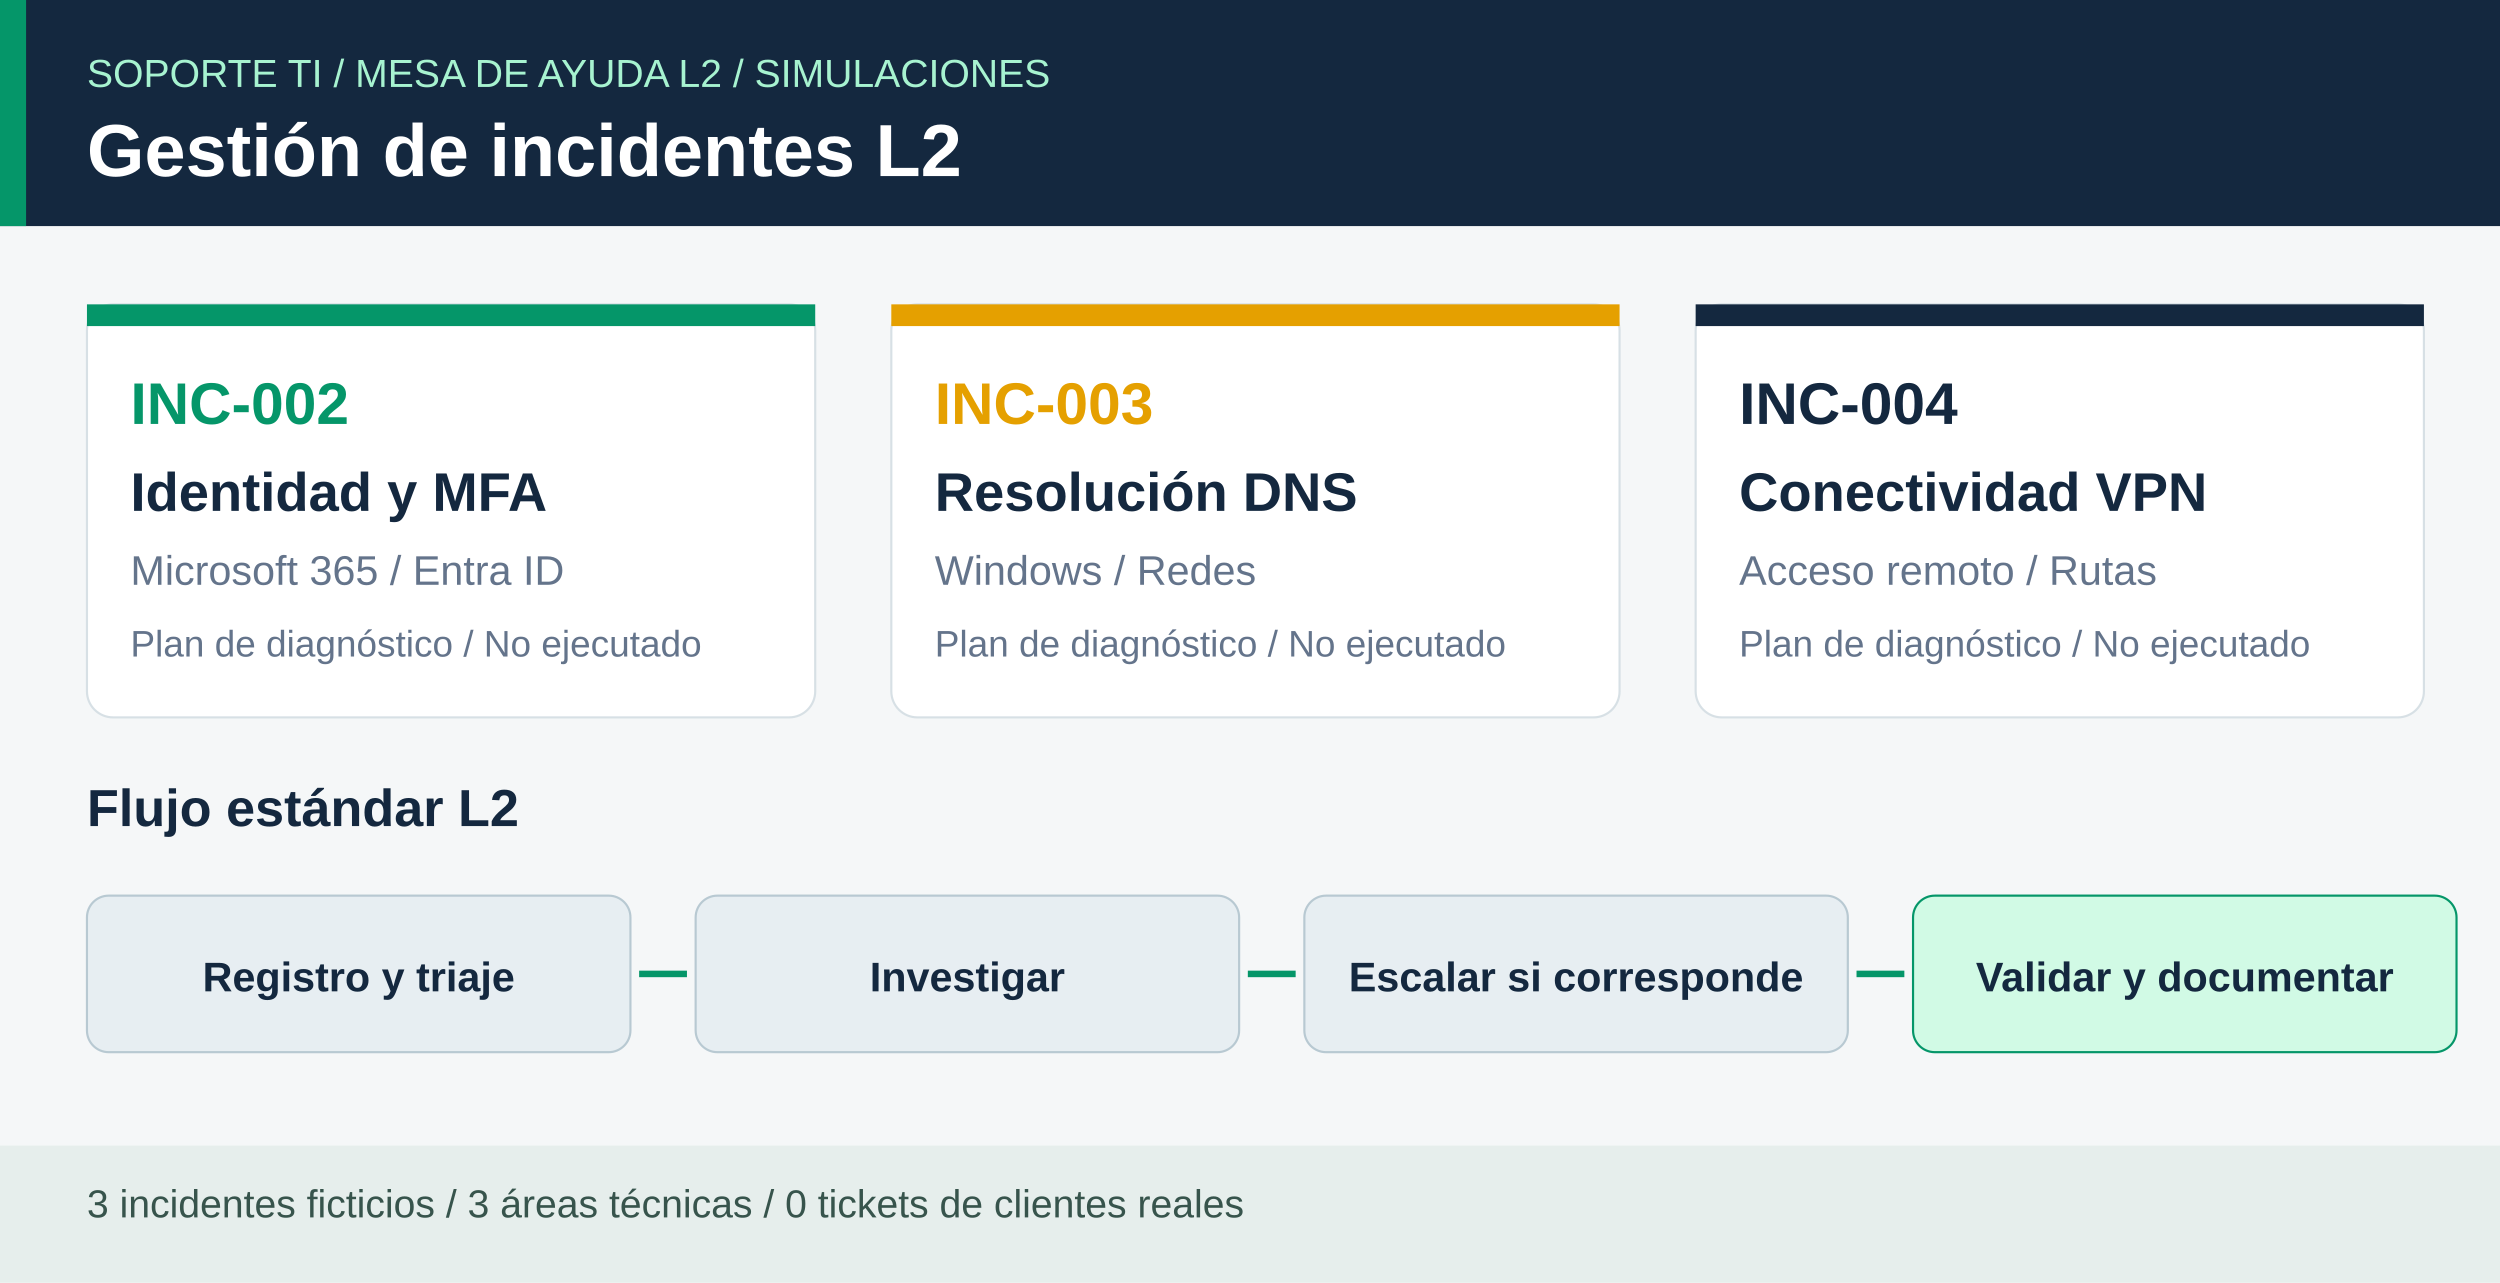
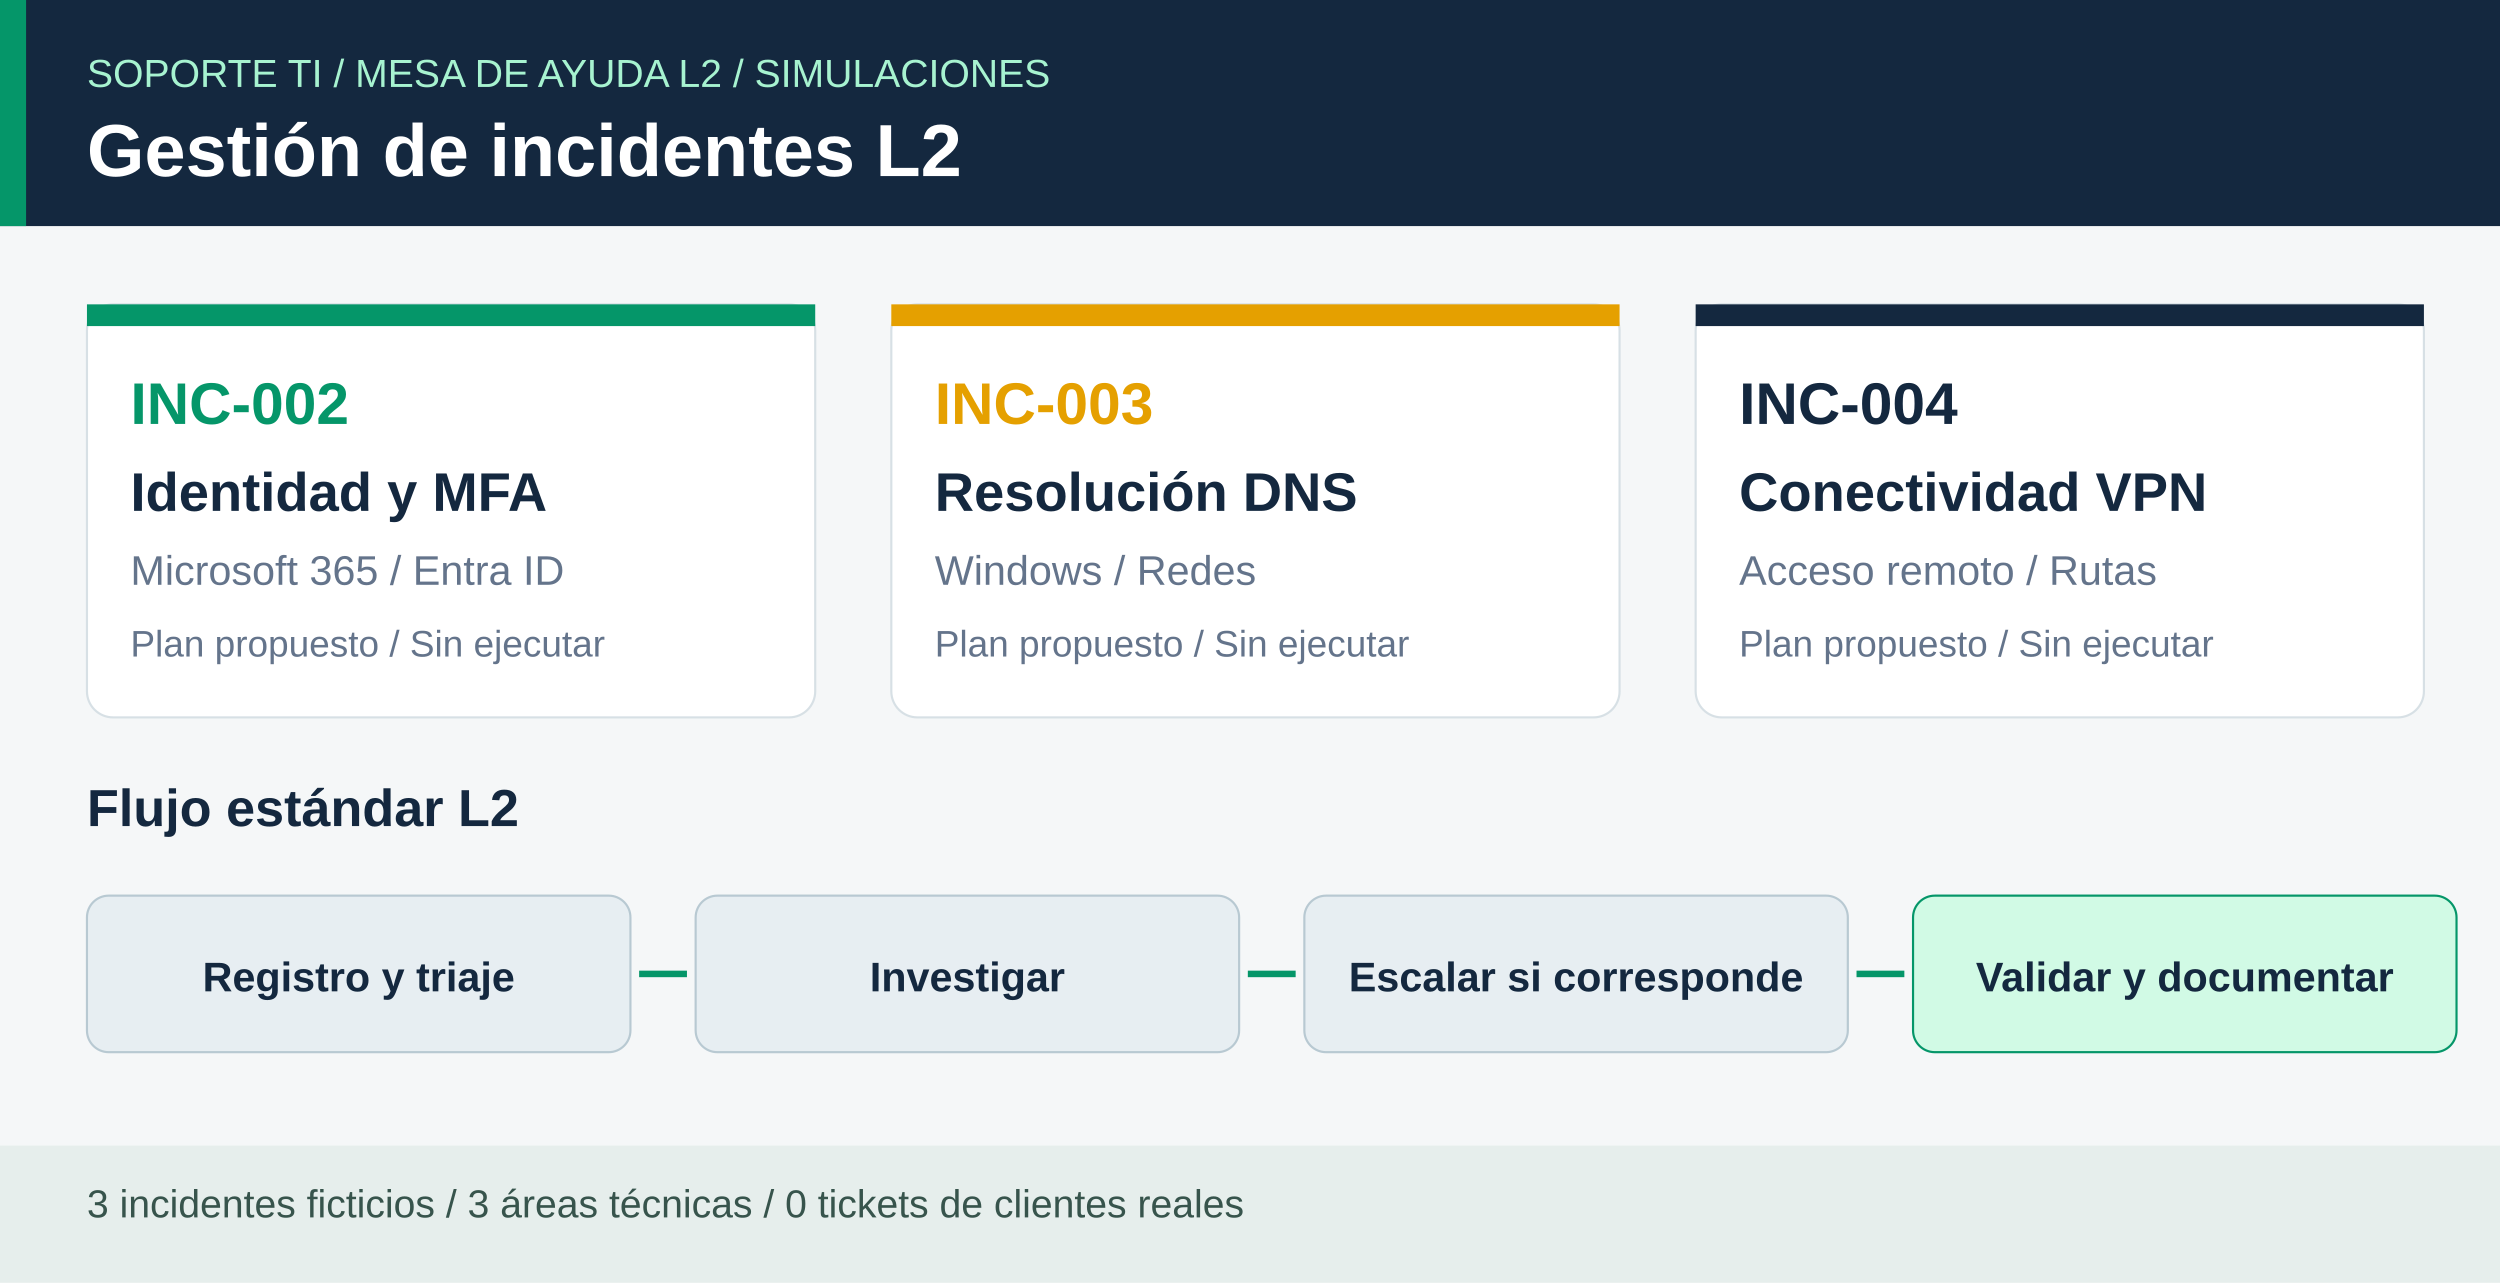
<svg xmlns="http://www.w3.org/2000/svg" width="1150" height="590">
  <rect width="1150" height="590" fill="#F5F7F8" />
  <rect width="1150" height="104" fill="#14283F" />
  <rect width="12" height="104" fill="#059669" />
  <g font-family="Arial">
    <text x="40" y="40" fill="#A7F3D0" font-size="18">SOPORTE TI / MESA DE AYUDA L2 / SIMULACIONES</text>
    <text x="40" y="81" fill="white" font-size="34" font-weight="bold">Gestión de incidentes L2</text>
    <rect x="40" y="140" width="335" height="190" rx="12" fill="white" stroke="#D7E0E5" />
    <rect x="40" y="140" width="335" height="10" fill="#059669" />
    <text x="60" y="195" font-size="27" font-weight="bold" fill="#059669">INC-002</text>
    <text x="60" y="235" font-size="25" font-weight="bold" fill="#14283F">Identidad y MFA</text>
    <text x="60" y="269" font-size="19" fill="#64748B">Microsoft 365 / Entra ID</text>
-     <text x="60" y="302" font-size="17" fill="#64748B">Plan de diagnóstico / No ejecutado</text>
+     <text x="60" y="302" font-size="17" fill="#64748B">Plan propuesto / Sin ejecutar</text>
    <rect x="410" y="140" width="335" height="190" rx="12" fill="white" stroke="#D7E0E5" />
    <rect x="410" y="140" width="335" height="10" fill="#E5A000" />
    <text x="430" y="195" font-size="27" font-weight="bold" fill="#E5A000">INC-003</text>
    <text x="430" y="235" font-size="25" font-weight="bold" fill="#14283F">Resolución DNS</text>
    <text x="430" y="269" font-size="19" fill="#64748B">Windows / Redes</text>
-     <text x="430" y="302" font-size="17" fill="#64748B">Plan de diagnóstico / No ejecutado</text>
+     <text x="430" y="302" font-size="17" fill="#64748B">Plan propuesto / Sin ejecutar</text>
    <rect x="780" y="140" width="335" height="190" rx="12" fill="white" stroke="#D7E0E5" />
    <rect x="780" y="140" width="335" height="10" fill="#14283F" />
    <text x="800" y="195" font-size="27" font-weight="bold" fill="#14283F">INC-004</text>
    <text x="800" y="235" font-size="25" font-weight="bold" fill="#14283F">Conectividad VPN</text>
    <text x="800" y="269" font-size="19" fill="#64748B">Acceso remoto / Rutas</text>
-     <text x="800" y="302" font-size="17" fill="#64748B">Plan de diagnóstico / No ejecutado</text>
+     <text x="800" y="302" font-size="17" fill="#64748B">Plan propuesto / Sin ejecutar</text>
    <text x="40" y="380" font-size="24" font-weight="bold" fill="#14283F">Flujo estándar L2</text>
    <rect x="40" y="412" width="250" height="72" rx="10" fill="#E7EEF2" stroke="#B8C9D2" />
    <text x="165" y="456" text-anchor="middle" font-size="19" font-weight="bold" fill="#14283F">Registro y triaje</text>
    <path d="M294 448 h22" stroke="#059669" stroke-width="3" />
    <rect x="320" y="412" width="250" height="72" rx="10" fill="#E7EEF2" stroke="#B8C9D2" />
    <text x="445" y="456" text-anchor="middle" font-size="19" font-weight="bold" fill="#14283F">Investigar</text>
    <path d="M574 448 h22" stroke="#059669" stroke-width="3" />
    <rect x="600" y="412" width="250" height="72" rx="10" fill="#E7EEF2" stroke="#B8C9D2" />
    <text x="725" y="456" text-anchor="middle" font-size="19" font-weight="bold" fill="#14283F">Escalar si corresponde</text>
    <path d="M854 448 h22" stroke="#059669" stroke-width="3" />
    <rect x="880" y="412" width="250" height="72" rx="10" fill="#D1FAE5" stroke="#059669" />
    <text x="1005" y="456" text-anchor="middle" font-size="19" font-weight="bold" fill="#14283F">Validar y documentar</text>
    <rect y="527" width="1150" height="63" fill="#E6EEEC" />
    <text x="40" y="560" font-size="18" fill="#37544C">3 incidentes ficticios / 3 áreas técnicas / 0 tickets de clientes reales</text>
  </g>
</svg>
